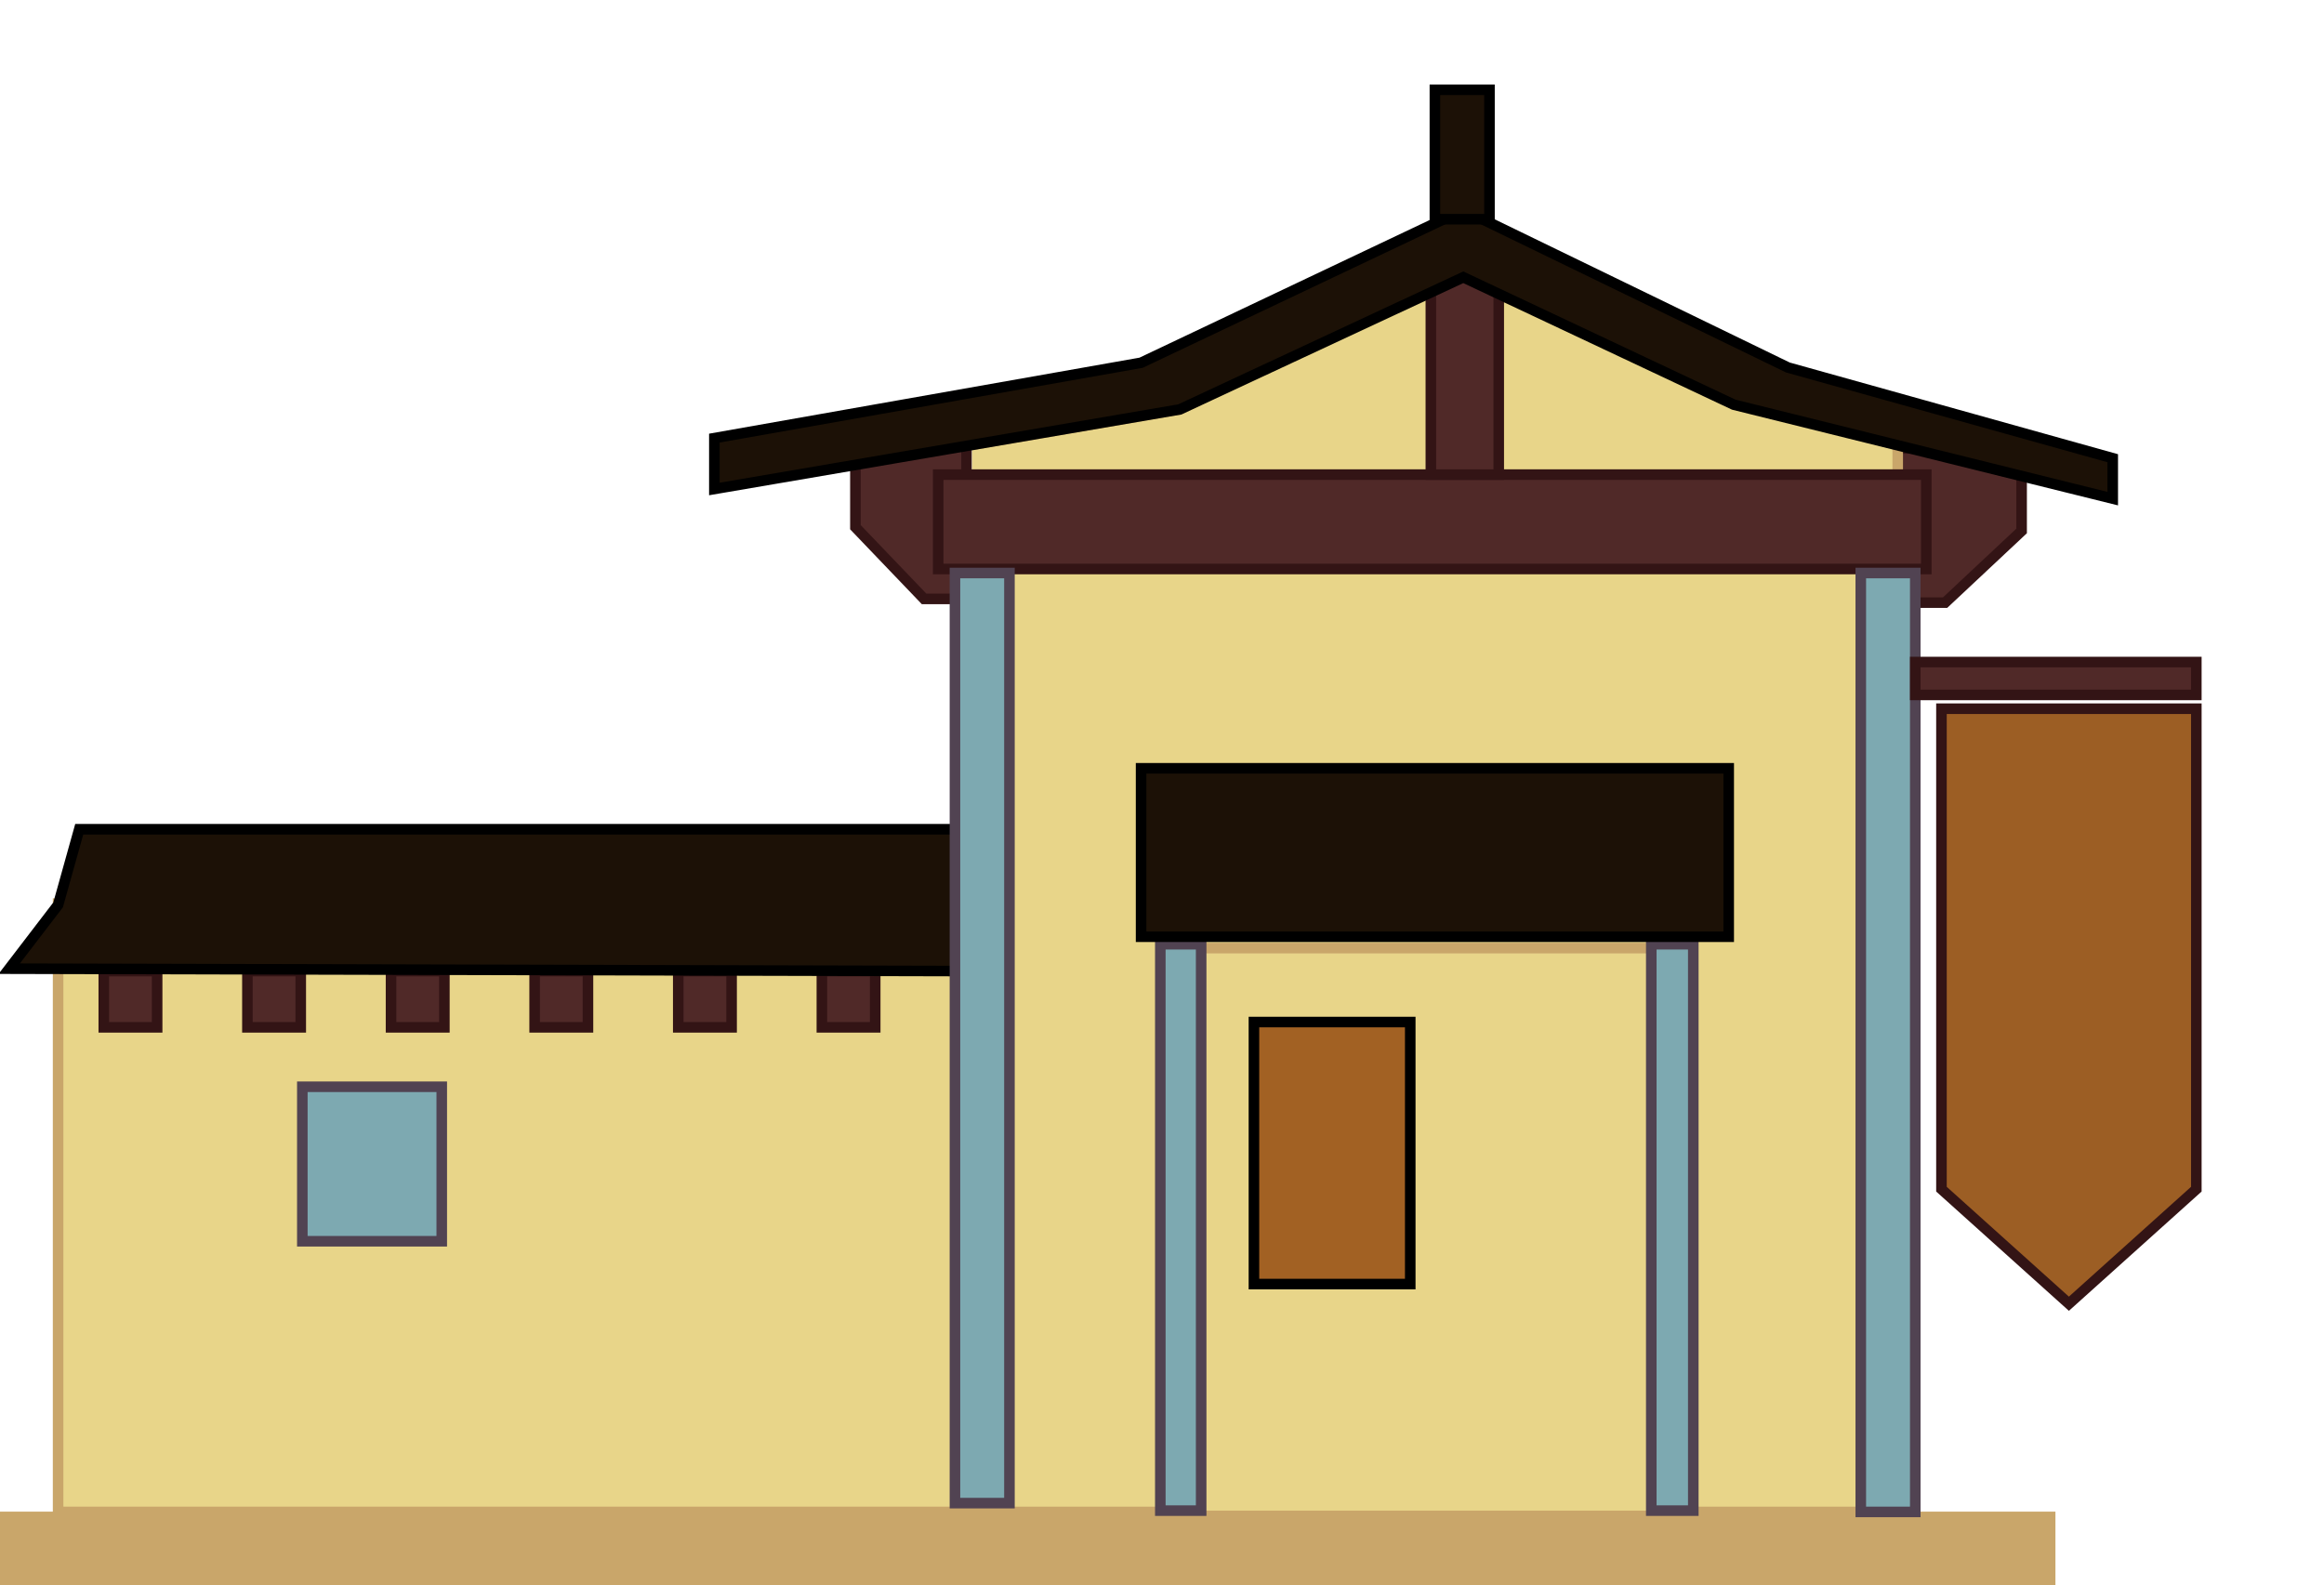
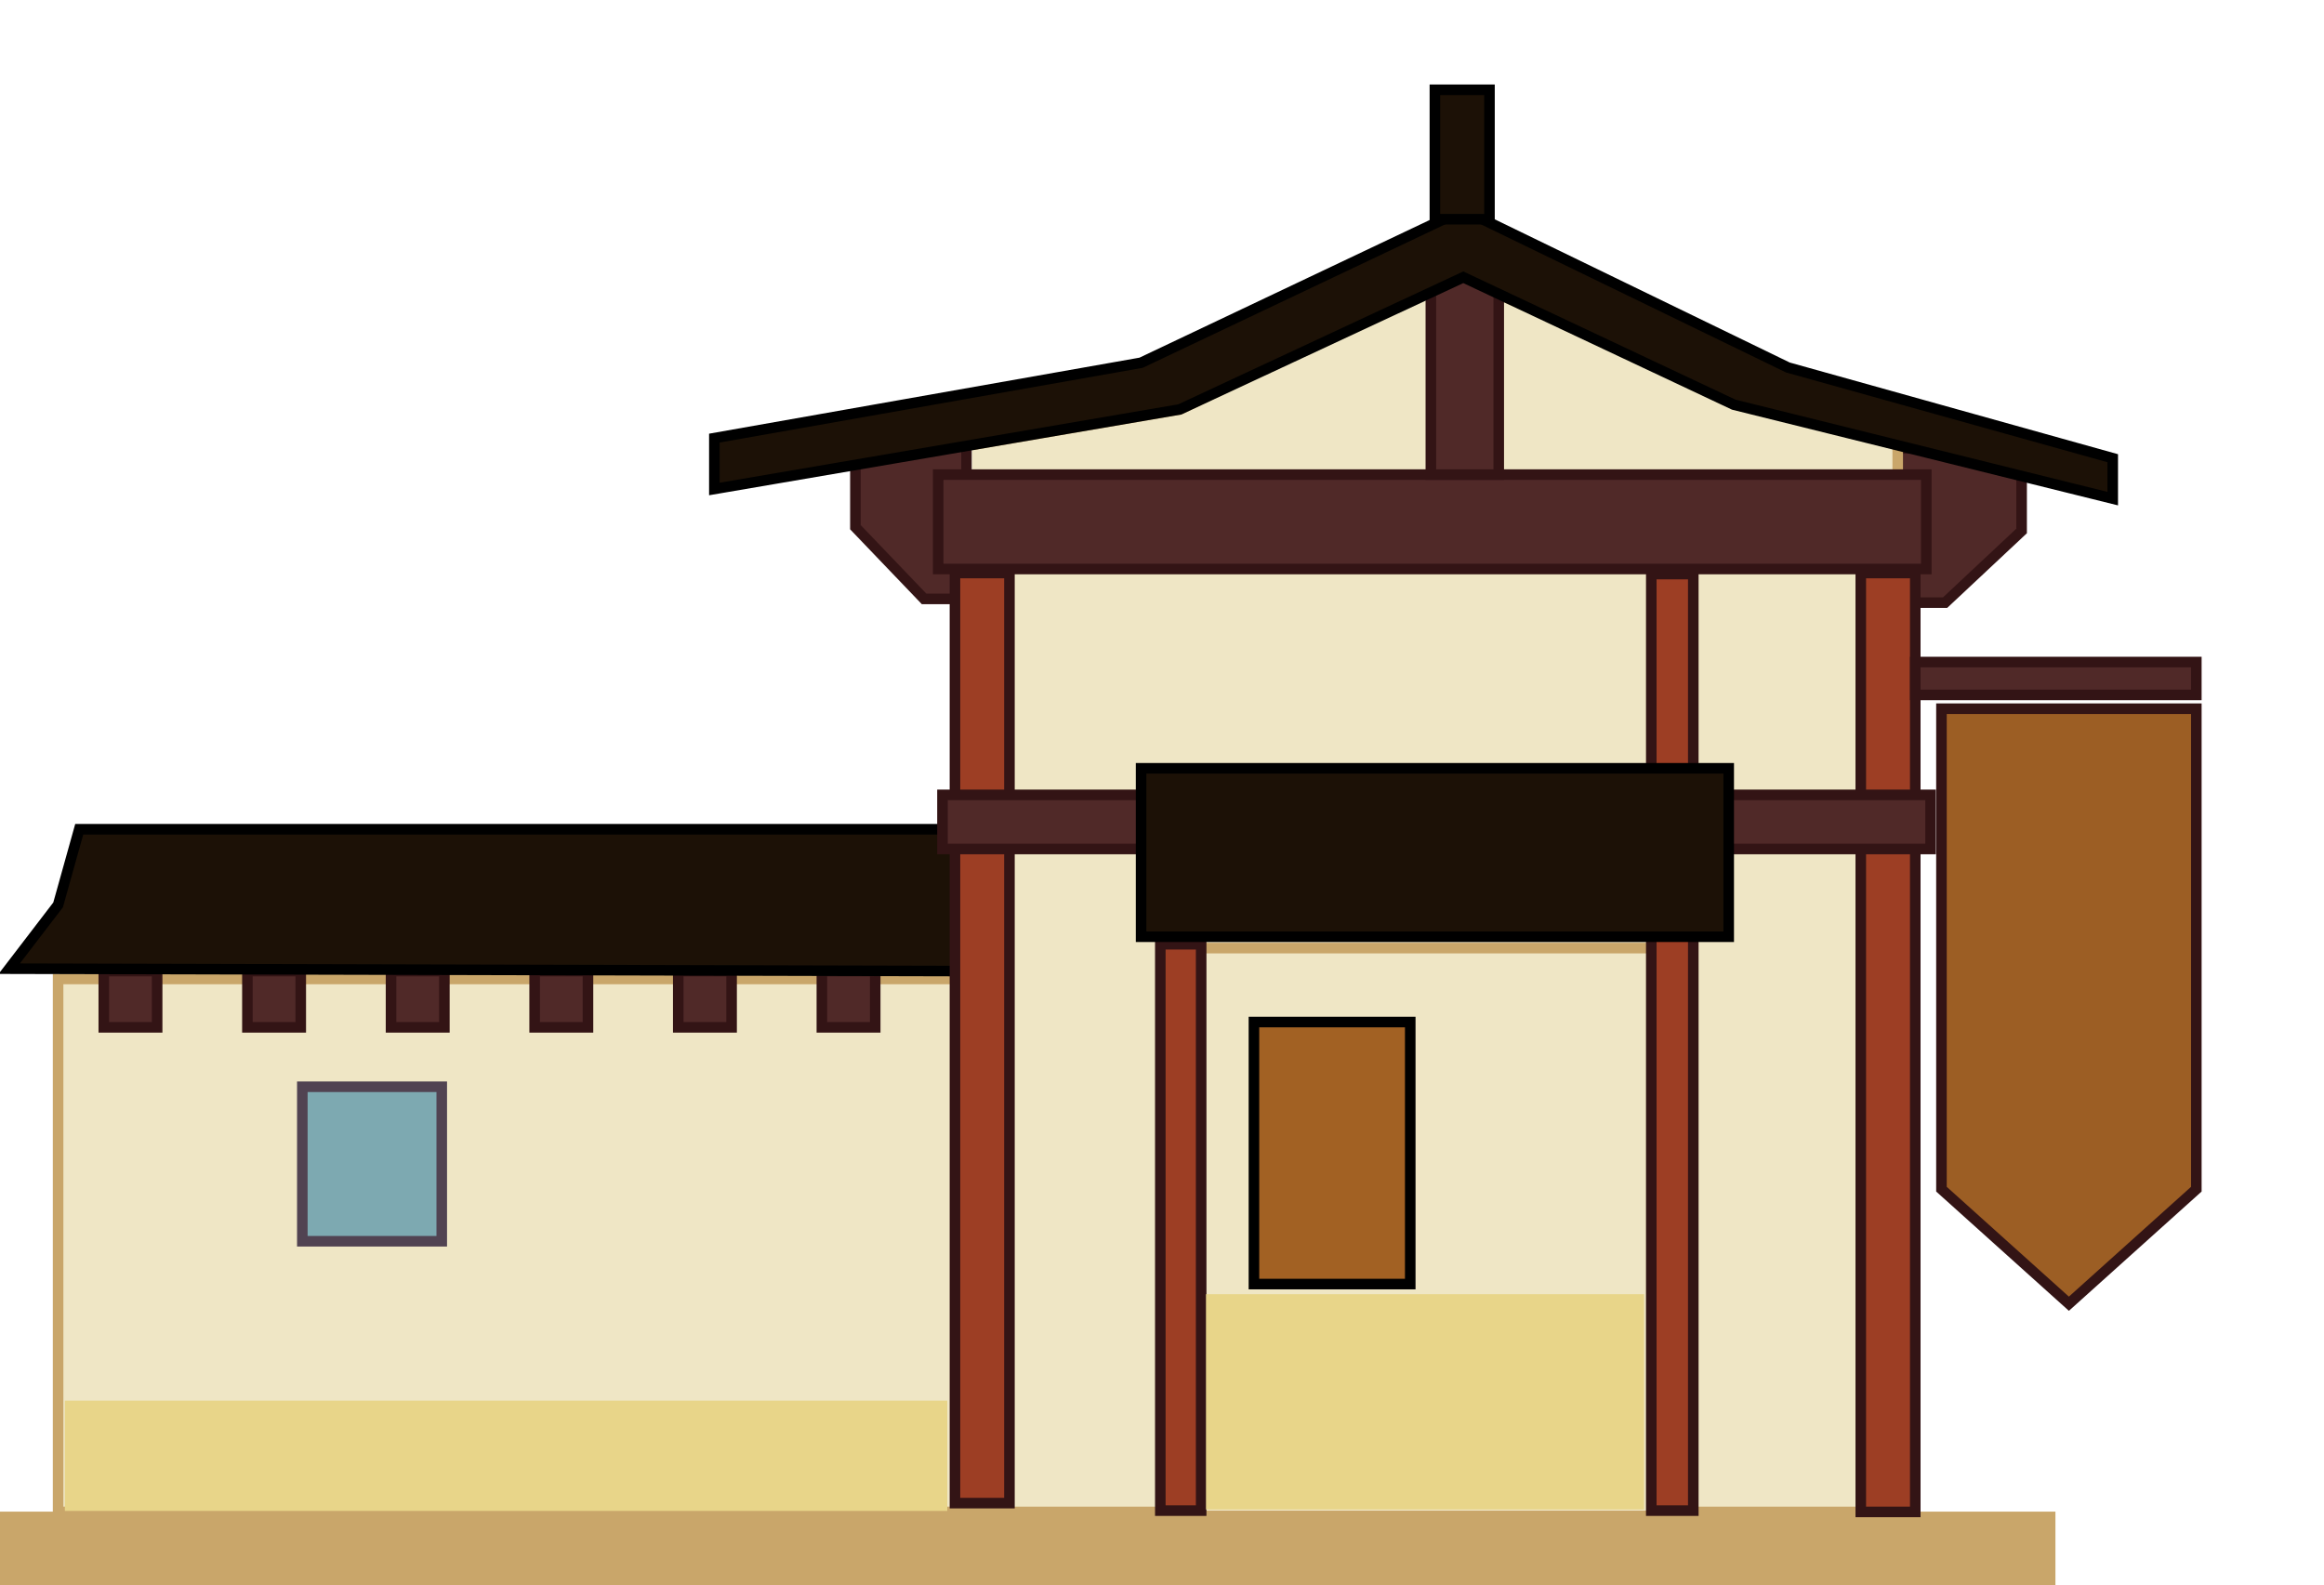
<svg xmlns="http://www.w3.org/2000/svg" version="1.1" x="0px" y="0px" width="220px" height="150px" viewBox="0 0 220 150" enable-background="new 0 0 220 150" xml:space="preserve">
+   <g id="图层_1" display="none">
+     <polygon display="inline" fill="#E8D589" stroke="#C9A66A" stroke-miterlimit="10" points="174.789,77.156 185.014,85.586    193.864,88.779 193.864,143.316 174.789,143.316  " />
+     <rect x="174.789" y="89.057" display="inline" fill="#502928" stroke="#331415" stroke-miterlimit="10" width="20.181" height="2.83" />
+     <polyline display="inline" fill="#1C1106" stroke="#000000" stroke-miterlimit="10" points="174.535,73.112 187.038,83.357    200.392,88.381 200.392,90.791 185.014,85.244 174.535,76.908  " />
+     <rect x="178.102" y="101.928" display="inline" fill="#A26123" stroke="#000000" stroke-miterlimit="10" width="11.546" height="22.59" />
+     <polygon display="inline" fill="#E8D589" stroke="#C9A66A" stroke-miterlimit="10" points="39.872,77.342 29.647,85.771    20.795,88.964 20.795,143.502 39.872,143.502  " />
+     <rect x="19.691" y="89.241" display="inline" fill="#502928" stroke="#331415" stroke-miterlimit="10" width="20.18" height="2.831" />
+     <rect x="40.4" y="53.864" display="inline" fill="none" stroke="#000000" stroke-miterlimit="10" width="134.135" height="89.638" />
+     <rect x="36.04" y="22.563" display="inline" fill="#1C1106" stroke="#000000" stroke-miterlimit="10" width="142.71" height="23.726" />
+     <path display="inline" fill="#1C1106" stroke="#000000" stroke-miterlimit="10" d="M177.582,8.801l4.654-0.099l-5.014,13.86   L37.84,22.979L33.897,7.541h4.904l2.279,6.585c0,0,15.554,4.784,70.638,4.784c47.068,0,62.816-4.966,62.816-4.966L177.582,8.801z" />
+     <path display="inline" fill="none" stroke="#000000" stroke-miterlimit="10" d="M183.872,4.04" />
+     <path display="inline" fill="none" stroke="#000000" stroke-miterlimit="10" d="M183.872,10.773" />
+     <polyline display="inline" fill="#1C1106" stroke="#000000" stroke-miterlimit="10" points="40.125,73.297 27.623,83.543    14.269,88.566 14.269,90.976 29.646,85.429 40.125,77.094  " />
+     <rect x="38.621" y="46.927" display="inline" fill="#502928" stroke="#331415" stroke-miterlimit="10" width="137.548" height="6.937" />
+     <rect x="169.376" y="54.623" display="inline" fill="#7DA9B1" stroke="#514352" stroke-miterlimit="10" width="5.159" height="88.879" />
+     <rect x="86.722" y="84.17" display="inline" fill="#7DA9B1" stroke="#514352" stroke-miterlimit="10" width="5.159" height="59.332" />
+     <rect x="123.999" y="85.113" display="inline" fill="#7DA9B1" stroke="#514352" stroke-miterlimit="10" width="5.158" height="58.389" />
+     <linearGradient id="SVGID_1_" gradientUnits="userSpaceOnUse" x1="91.381" y1="112.184" x2="124.499" y2="112.184">
+       <stop offset="0" style="stop-color:#5E4A1A" />
+       <stop offset="0.213" style="stop-color:#3C2B13" />
+       <stop offset="0.427" style="stop-color:#24150A" />
+       <stop offset="0.633" style="stop-color:#130102" />
+       <stop offset="0.828" style="stop-color:#060000" />
+       <stop offset="1" style="stop-color:#040000" />
+     </linearGradient>
+     <rect x="91.881" y="85.113" display="inline" fill="#B28C63" stroke="url(#SVGID_1_)" stroke-miterlimit="10" width="32.118" height="54.14" />
+     <rect x="58.978" y="47.128" display="inline" fill="#502928" stroke="#331415" stroke-miterlimit="10" width="3.012" height="10.708" />
+     <rect x="90.252" y="47.128" display="inline" fill="#502928" stroke="#331415" stroke-miterlimit="10" width="3.012" height="10.708" />
+     <rect x="121.526" y="47.128" display="inline" fill="#502928" stroke="#331415" stroke-miterlimit="10" width="3.012" height="10.708" />
+     <rect x="152.801" y="47.53" display="inline" fill="#502928" stroke="#331415" stroke-miterlimit="10" width="3.012" height="10.708" />
+     <rect x="38.62" y="80.701" display="inline" fill="#502928" stroke="#331415" stroke-miterlimit="10" width="137.549" height="3.469" />
+     <rect x="47.603" y="65.265" display="inline" fill="none" stroke="#331415" stroke-miterlimit="10" width="118.072" height="11.245" />
+     <rect x="49.309" y="92.976" display="inline" fill="#502928" stroke="#331415" stroke-miterlimit="10" width="116.366" height="5.707" />
+     <rect x="82.542" y="75.241" display="inline" fill="#A26123" stroke="#000000" stroke-miterlimit="10" width="50.703" height="20.605" />
+     <rect x="54.895" y="99.603" display="inline" fill="#A26123" stroke="#000000" stroke-miterlimit="10" width="31.827" height="43.899" />
+     <rect x="129.538" y="99.602" display="inline" fill="#A26123" stroke="#000000" stroke-miterlimit="10" width="31.827" height="43.9" />
+     <rect x="25.012" y="102.112" display="inline" fill="#A26123" stroke="#000000" stroke-miterlimit="10" width="11.546" height="22.591" />
+   </g>
  <g id="图层_2">
    <polygon fill="#502928" stroke="#331415" stroke-miterlimit="10" points="87.477,56.693 91.5,56.693 91.5,42.099 80.977,42.099    80.977,49.906  " />
    <polygon fill="#502928" stroke="#331415" stroke-miterlimit="10" points="184.131,57.047 179.647,57.047 179.647,42.454    191.375,42.454 191.375,50.261  " />
-     <polyline fill="#E8D589" stroke="#C9A66A" stroke-miterlimit="10" points="92.02,42.118 111.687,38.756 138,26.166 163.646,37.375    179.647,41.25 179.647,143.122 92.02,143.122 92.02,46.289  " />
+     <polyline fill="#EFE6C5" stroke="#C9A66A" stroke-miterlimit="10" points="92.02,42.118 111.687,38.756 138,26.166 163.646,37.375    179.647,41.25 179.647,143.122 92.02,143.122 92.02,46.289  " />
    <rect x="88.814" y="44.927" fill="#502928" stroke="#331415" stroke-miterlimit="10" width="93.537" height="8.937" />
    <rect y="143.595" fill="#C9A66A" stroke="#C9A66A" stroke-miterlimit="10" width="194.076" height="6.405" />
    <rect x="135.451" y="26.166" fill="#502928" stroke="#331415" stroke-miterlimit="10" width="6.426" height="18.761" />
    <polygon fill="#1C1106" stroke="#000000" stroke-miterlimit="10" points="200,47.202 164.125,38.306 138.521,26.246    111.687,38.756 67.625,46.289 67.625,41.473 108.021,34.338 138.521,19.871 169.25,34.788 200,43.376  " />
    <rect x="135.834" y="8.5" fill="#1C1106" stroke="#000000" stroke-miterlimit="10" width="5.166" height="12.25" />
-     <rect x="111.526" y="89.75" fill="#E8D589" stroke="#C9A66A" stroke-miterlimit="10" width="47.85" height="53.752" />
+     <rect x="111.526" y="89.75" fill="#EFE6C5" stroke="#C9A66A" stroke-miterlimit="10" width="47.85" height="53.752" />
    <rect x="118.703" y="96.75" fill="#A26123" stroke="#000000" stroke-miterlimit="10" width="14.797" height="24.803" />
-     <rect x="5.5" y="85.543" fill="#E8D589" stroke="#C9A66A" stroke-miterlimit="10" width="86.52" height="57.579" />
+     <rect x="5.5" y="92.671" fill="#EFE6C5" stroke="#C9A66A" stroke-miterlimit="10" width="86.52" height="50.451" />
    <rect x="9.826" y="91.926" fill="#502928" stroke="#331415" stroke-miterlimit="10" width="5.049" height="5.324" />
    <rect x="23.421" y="91.926" fill="#502928" stroke="#331415" stroke-miterlimit="10" width="5.049" height="5.324" />
    <rect x="37.017" y="91.926" fill="#502928" stroke="#331415" stroke-miterlimit="10" width="5.049" height="5.324" />
    <rect x="50.611" y="91.926" fill="#502928" stroke="#331415" stroke-miterlimit="10" width="5.049" height="5.324" />
    <rect x="64.207" y="91.926" fill="#502928" stroke="#331415" stroke-miterlimit="10" width="5.049" height="5.324" />
    <rect x="77.802" y="91.926" fill="#502928" stroke="#331415" stroke-miterlimit="10" width="5.049" height="5.324" />
    <polygon fill="#1C1106" stroke="#000000" stroke-miterlimit="10" points="92.02,91.926 0.875,91.697 5.5,85.659 7.5,78.5    92.02,78.5  " />
    <rect x="28.62" y="102.875" fill="#7DA9B1" stroke="#514352" stroke-miterlimit="10" width="13.198" height="14.625" />
-     <rect x="176.15" y="54.244" fill="#7DA9B1" stroke="#514352" stroke-miterlimit="10" width="5.158" height="88.878" />
-     <rect x="90.4" y="54.243" fill="#7DA9B1" stroke="#514352" stroke-miterlimit="10" width="5.158" height="88.046" />
+     <rect x="176.15" y="54.244" fill="#9D3E24" stroke="#331415" stroke-miterlimit="10" width="5.158" height="88.878" />
+     <rect x="90.4" y="54.243" fill="#9D3E24" stroke="#331415" stroke-miterlimit="10" width="5.158" height="88.046" />
    <rect x="181.308" y="62.671" fill="#502928" stroke="#331415" stroke-miterlimit="10" width="26.606" height="3.112" />
    <polygon fill="#9C5E24" stroke="#331415" stroke-miterlimit="10" points="207.914,112.57 195.851,123.414 183.787,112.57    183.787,67.088 207.914,67.088  " />
-     <rect x="109.841" y="89.384" fill="#7DA9B1" stroke="#514352" stroke-miterlimit="10" width="3.866" height="53.616" />
-     <rect x="156.318" y="89.384" fill="#7DA9B1" stroke="#514352" stroke-miterlimit="10" width="3.976" height="53.616" />
+     <rect x="109.841" y="89.384" fill="#9D3E24" stroke="#331415" stroke-miterlimit="10" width="3.866" height="53.616" />
+     <rect x="156.318" y="54.343" fill="#9D3E24" stroke="#331415" stroke-miterlimit="10" width="3.976" height="88.657" />
+     <rect x="89.22" y="75.245" fill="#502928" stroke="#331415" stroke-miterlimit="10" width="93.537" height="5.122" />
    <rect x="108.021" y="72.729" fill="#1C1106" stroke="#000000" stroke-miterlimit="10" width="55.625" height="15.944" />
+     <rect x="114.169" y="122.511" fill="#E8D589" width="41.465" height="20.381" />
+     <rect x="6.141" y="132.587" fill="#E8D589" width="83.533" height="10.441" />
  </g>
</svg>
